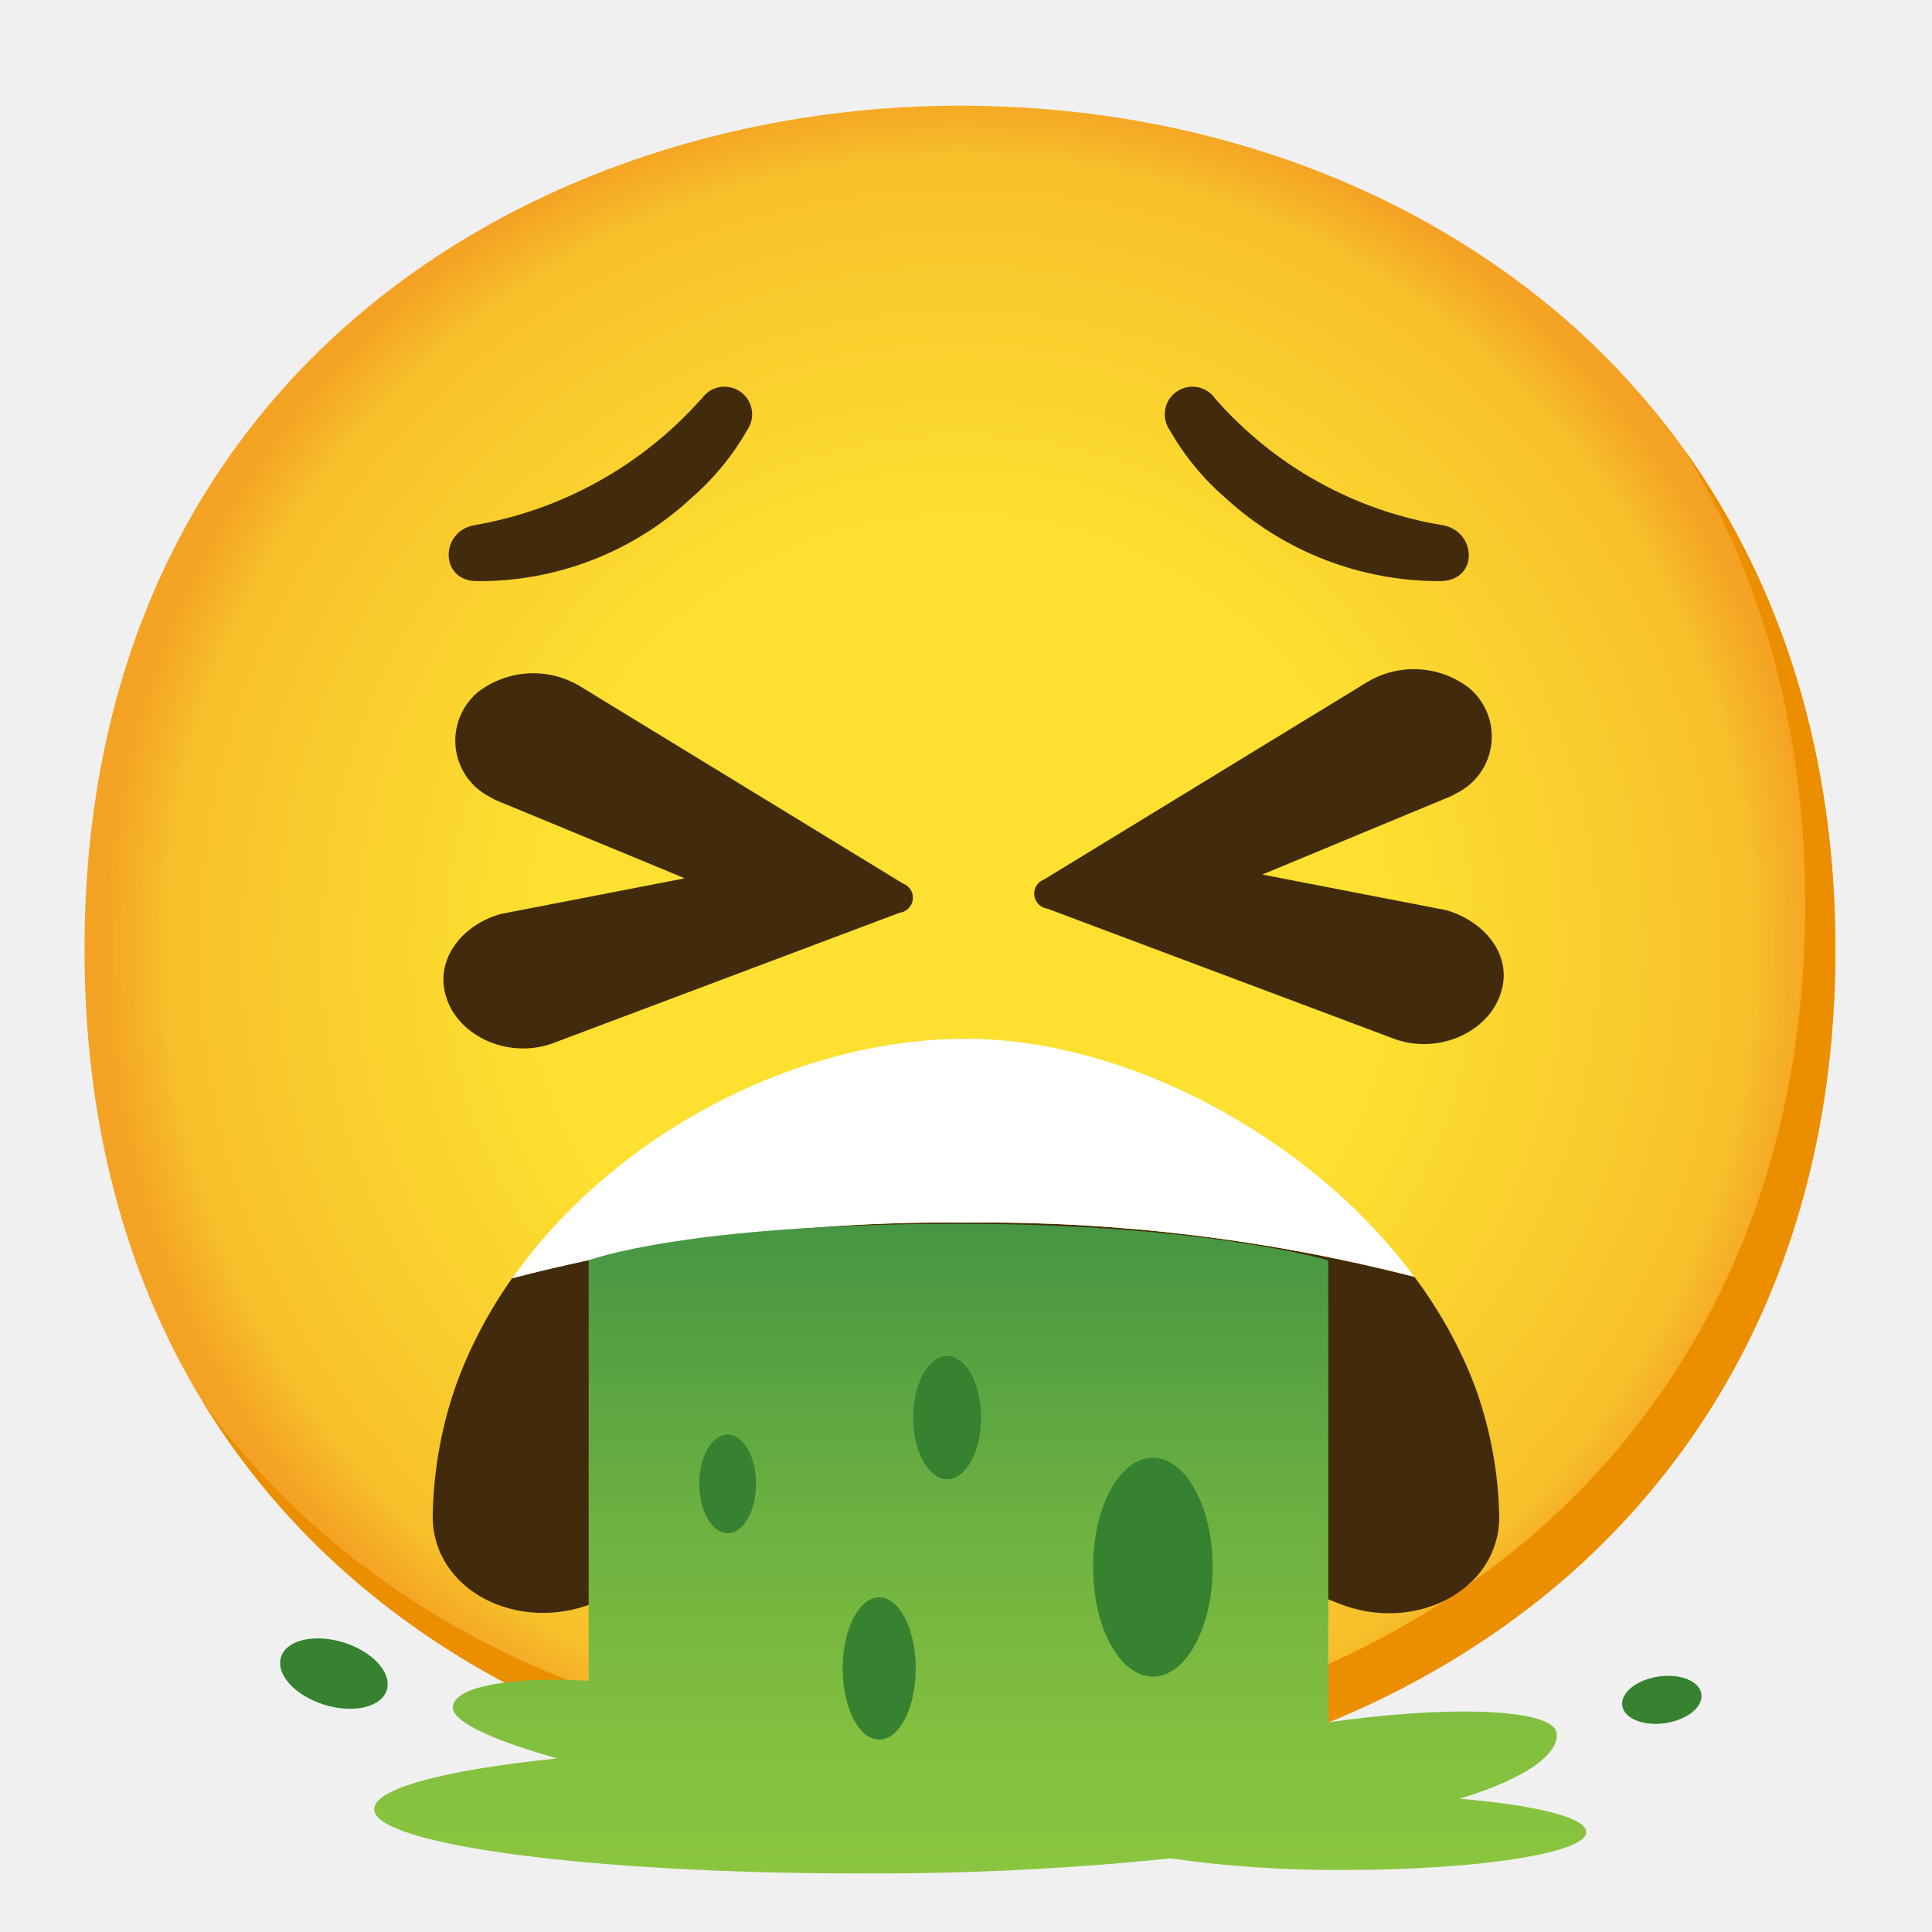
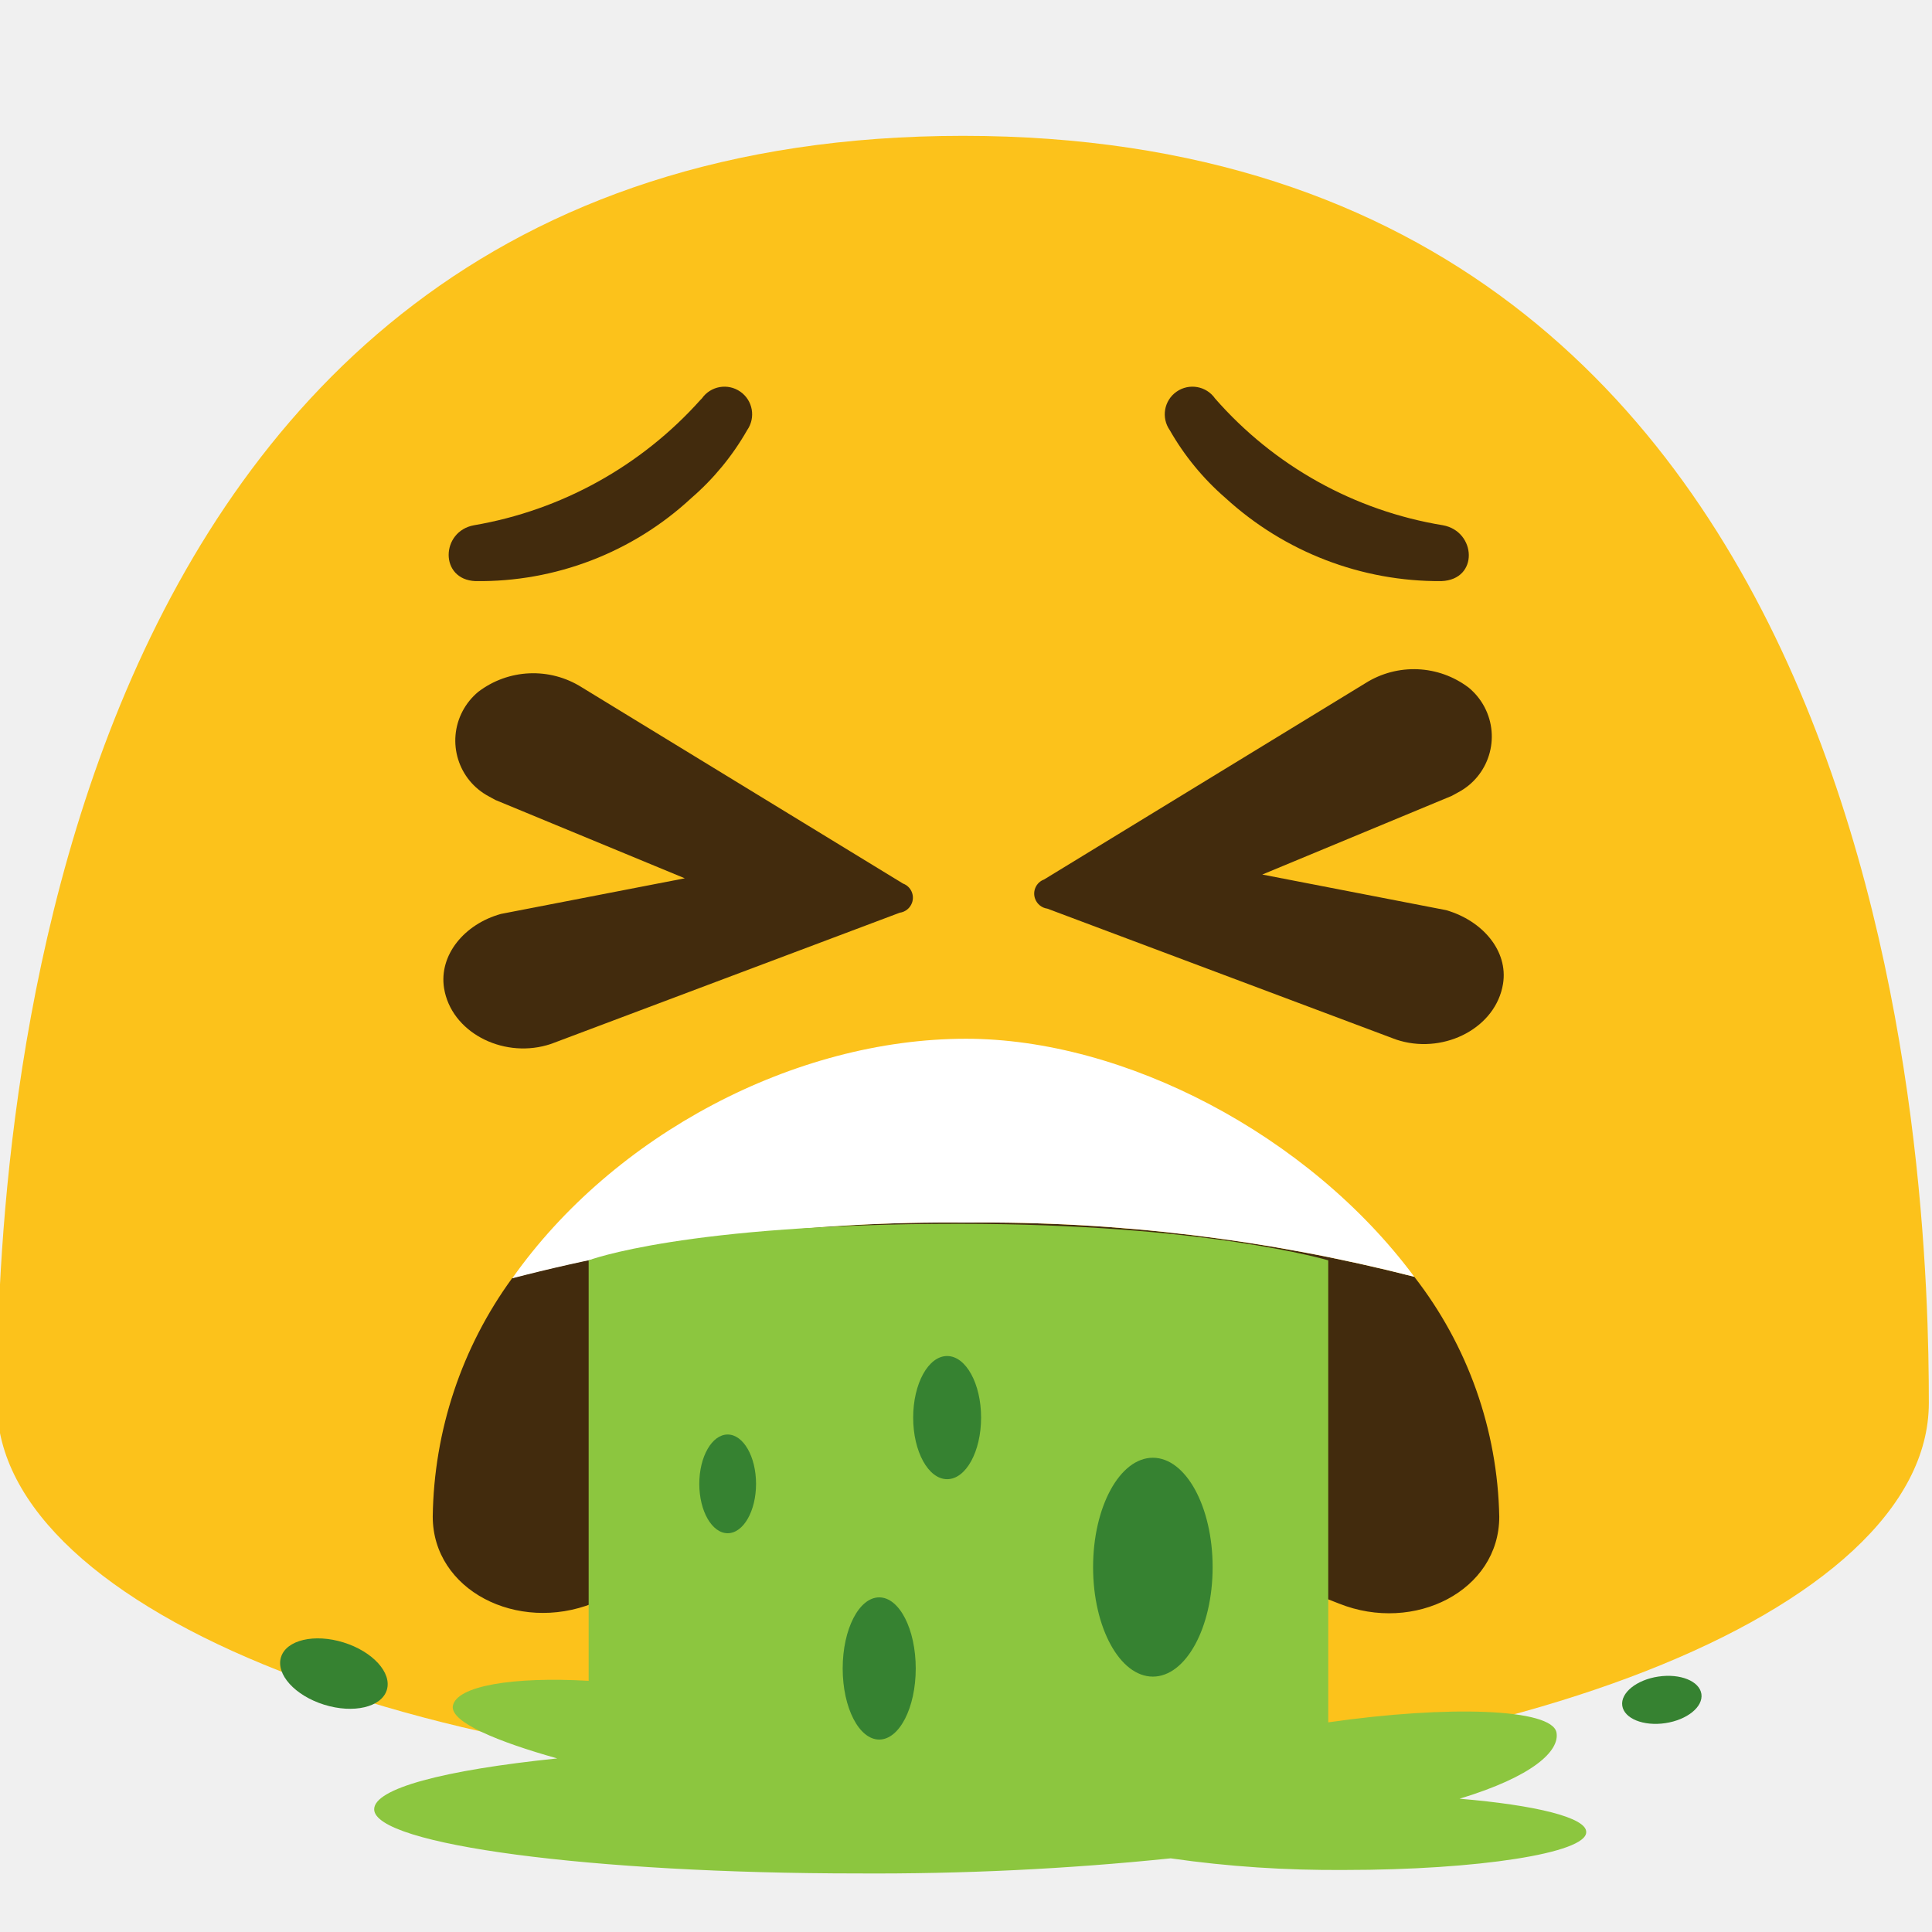
- <svg xmlns="http://www.w3.org/2000/svg" xmlns:xlink="http://www.w3.org/1999/xlink" version="1.1" id="Layer_1" x="0px" y="0px" viewBox="0 0 128 128" style="enable-background:new 0 0 128 128;" xml:space="preserve">
-   <g id="gold">
-     <radialGradient id="face_1_" cx="63.6" cy="2288.9" r="56.96" gradientTransform="matrix(1 0 0 1 0 -2226)" gradientUnits="userSpaceOnUse">
-       <stop offset="0.5" style="stop-color:#FDE030" />
-       <stop offset="0.92" style="stop-color:#F7C02B" />
-       <stop offset="1" style="stop-color:#F4A223" />
-     </radialGradient>
-     <path id="face" style="fill:url(#face_1_);" d="M63.6,118.8c-27.9,0-58-17.5-58-55.9S35.7,7,63.6,7c15.5,0,29.8,5.1,40.4,14.4   c11.5,10.2,17.6,24.6,17.6,41.5s-6.1,31.2-17.6,41.4C93.4,113.6,79,118.8,63.6,118.8z" />
-     <path style="fill:#EB8F00;" d="M111.49,29.67c5.33,8.6,8.11,18.84,8.11,30.23c0,16.9-6.1,31.2-17.6,41.4   c-10.6,9.3-25,14.5-40.4,14.5c-18.06,0-37-7.35-48.18-22.94c10.76,17.66,31,25.94,50.18,25.94c15.4,0,29.8-5.2,40.4-14.5   c11.5-10.2,17.6-24.5,17.6-41.4C121.6,50.16,118.13,38.84,111.49,29.67z" />
+ <svg xmlns="http://www.w3.org/2000/svg" width="128" height="128" viewBox="0 0 128 128" fill="none">
+   <g clip-path="url(#clip0_1_17498)">
+     <path d="M63.8 9C1.28 9 -0.2 79.08 -0.2 92.95C-0.2 106.83 28.45 118.06 63.8 118.06C99.15 118.06 127.79 106.83 127.79 92.95C127.79 79.08 126.31 9 63.8 9Z" fill="#FCC21B" />
+     <path d="M93.7 84.59C84 82.11 74.01 80.9 64 81C53.86 80.89 43.75 82.12 33.94 84.67C30.59 89.26 28.75 94.78 28.67 100.47C28.67 105.36 34.28 108.21 39.29 106.22C47.16 103.1 55.53 101.44 64 101.32C72.47 101.45 80.84 103.11 88.71 106.24C93.71 108.24 99.33 105.38 99.33 100.49C99.22 94.72 97.24 89.14 93.7 84.59Z" fill="#422B0D" />
+     <path d="M93.7 84.59C86.7 75.16 74.47 68.82 64 68.82C52.63 68.82 40.62 75.21 33.94 84.69C43.75 82.14 53.86 80.9 64 81C74.01 80.9 84 82.11 93.7 84.59Z" fill="white" />
+     <path d="M96.7 119.17C101.56 117.7 103.35 116 103.12 114.78C102.82 113.2 96 112.96 88 114.11V83.5C88 83.5 79.89 81.08 63.5 81.08C45.31 81.08 39 83.5 39 83.5V111.36C34 111.07 30.21 111.69 30 113.04C29.86 114.11 33 115.4 36.92 116.5C29.34 117.28 24.79 118.5 24.79 119.87C24.79 122.22 39.23 124.12 56.84 124.12C63.76 124.16 70.68 123.83 77.56 123.12C81.38 123.67 85.23 123.92 89.09 123.89C97.93 123.89 105.09 122.77 105.09 121.39C105.14 120.42 101.73 119.59 96.7 119.17Z" fill="#8CC63F" />
+     <path d="M110.331 114.163C111.778 113.947 112.849 113.081 112.722 112.229C112.595 111.377 111.319 110.861 109.871 111.077C108.424 111.292 107.353 112.158 107.48 113.01C107.607 113.862 108.883 114.378 110.331 114.163Z" fill="#368231" />
+     <path d="M25.626 111.97C25.981 110.831 24.699 109.42 22.764 108.817C20.829 108.215 18.972 108.65 18.618 109.789C18.263 110.928 19.545 112.339 21.48 112.942C23.415 113.544 25.271 113.109 25.626 111.97Z" fill="#368231" />
+     <path d="M58.25 115.25C59.587 115.25 60.67 113.141 60.67 110.54C60.67 107.939 59.587 105.83 58.25 105.83C56.913 105.83 55.83 107.939 55.83 110.54C55.83 113.141 56.913 115.25 58.25 115.25Z" fill="#368231" />
+     <path d="M62.75 98C63.993 98 65 96.173 65 93.92C65 91.667 63.993 89.84 62.75 89.84C61.507 89.84 60.5 91.667 60.5 93.92C60.5 96.173 61.507 98 62.75 98Z" fill="#368231" />
+     <path d="M76.38 111.08C78.567 111.08 80.34 107.834 80.34 103.83C80.34 99.826 78.567 96.58 76.38 96.58C74.193 96.58 72.42 99.826 72.42 103.83C72.42 107.834 74.193 111.08 76.38 111.08Z" fill="#368231" />
+     <path d="M48.21 101.58C49.248 101.58 50.09 100.116 50.09 98.31C50.09 96.504 49.248 95.04 48.21 95.04C47.172 95.04 46.33 96.504 46.33 98.31C46.33 100.116 47.172 101.58 48.21 101.58Z" fill="#368231" />
+     <path d="M33.19 60.55L45.37 58.19L32.82 53L32.4 52.77C30.35 51.69 29.57 49.16 30.65 47.11C30.91 46.62 31.26 46.19 31.68 45.84C33.68 44.31 36.42 44.19 38.55 45.54L59.83 58.54C60.35 58.73 60.61 59.31 60.42 59.82C60.29 60.17 59.98 60.42 59.61 60.47L36.7 69.09C36.54 69.15 36.38 69.21 36.22 69.25C33.22 70.09 29.89 68.36 29.42 65.47C29.07 63.27 30.77 61.22 33.19 60.55Z" fill="#422B0D" />
+     <path d="M95.81 60.3L83.63 57.94L96.18 52.73L96.6 52.5C98.65 51.42 99.43 48.89 98.35 46.84C98.09 46.35 97.74 45.92 97.32 45.57C95.32 44.04 92.58 43.92 90.45 45.27L69.17 58.27C68.65 58.46 68.39 59.04 68.58 59.55C68.71 59.9 69.02 60.15 69.39 60.2L92.3 68.8C92.46 68.86 92.62 68.92 92.78 68.96C95.78 69.8 99.11 68.07 99.58 65.18C99.93 63 98.23 61 95.81 60.3Z" fill="#422B0D" />
+     <path d="M31.4 34.8C29.2 35.2 29.1 38.4 31.5 38.5C36.8 38.57 41.92 36.6 45.8 33C47.28 31.72 48.53 30.2 49.5 28.5C50.08 27.67 49.88 26.53 49.05 25.95C48.22 25.37 47.08 25.57 46.5 26.4L46.4 26.5C42.48 30.88 37.19 33.81 31.4 34.8Z" fill="#422B0D" />
+     <path d="M80.5 26.4C79.92 25.57 78.78 25.37 77.95 25.95C77.12 26.53 76.92 27.67 77.5 28.5C78.47 30.2 79.72 31.72 81.2 33C85.1 36.57 90.21 38.54 95.5 38.5C98 38.4 97.8 35.2 95.6 34.8C89.74 33.84 84.41 30.87 80.5 26.4Z" fill="#422B0D" />
  </g>
-   <g id="facial_expressions">
-     <g id="face-with-open-mouth-vomiting">
-       <g id="mouth">
-         <g>
-           <defs>
-             <path id="SVGID_1_" d="M64,68.82c-17,0-35.33,14.18-35.33,31.67c0,4.89,5.61,7.74,10.62,5.75c7.87-3.13,16.24-4.79,24.71-4.92       c8.47,0.13,16.84,1.79,24.71,4.92c5,2,10.62-0.86,10.62-5.75C99.33,83,79.66,68.82,64,68.82z" />
-           </defs>
-           <clipPath id="SVGID_2_">
-             <use xlink:href="#SVGID_1_" style="overflow:visible;" />
-           </clipPath>
-           <g style="clip-path:url(#SVGID_2_);">
-             <path style="fill:#422B0D;" d="M93.7,84.59C84,82.11,74.01,80.9,64,81c-10.14-0.11-20.25,1.12-30.06,3.67       c-3.35,4.59-5.19,10.11-5.27,15.8c0,4.89,5.61,7.74,10.62,5.75c7.87-3.12,16.24-4.78,24.71-4.9       c8.47,0.13,16.84,1.79,24.71,4.92c5,2,10.62-0.86,10.62-5.75C99.22,94.72,97.24,89.14,93.7,84.59z" />
-             <path style="fill:#FFFFFF;" d="M93.7,84.59c-7-9.43-19.23-15.77-29.7-15.77c-11.37,0-23.38,6.39-30.06,15.87       C43.75,82.14,53.86,80.9,64,81C74.01,80.9,84,82.11,93.7,84.59z" />
-           </g>
-         </g>
-         <linearGradient id="SVGID_3_" gradientUnits="userSpaceOnUse" x1="64.94" y1="48.64" x2="64.94" y2="4.54" gradientTransform="matrix(1 0 0 -1 0 130)">
-           <stop offset="0" style="stop-color:#469643" />
-           <stop offset="0.02" style="stop-color:#489743" />
-           <stop offset="0.44" style="stop-color:#6DB141" />
-           <stop offset="0.78" style="stop-color:#84C03F" />
-           <stop offset="1" style="stop-color:#8CC63F" />
-         </linearGradient>
-         <path style="fill:url(#SVGID_3_);" d="M96.7,119.17c4.86-1.47,6.65-3.17,6.42-4.39c-0.3-1.58-7.12-1.82-15.12-0.67V83.5     c0,0-8.11-2.42-24.5-2.42C45.31,81.08,39,83.5,39,83.5v27.86c-5-0.29-8.79,0.33-9,1.68c-0.14,1.07,3,2.36,6.92,3.46     c-7.58,0.78-12.13,2-12.13,3.37c0,2.35,14.44,4.25,32.05,4.25c6.92,0.04,13.84-0.29,20.72-1c3.82,0.55,7.67,0.8,11.53,0.77     c8.84,0,16-1.12,16-2.5C105.14,120.42,101.73,119.59,96.7,119.17z" />
-         <ellipse transform="matrix(0.9891 -0.1473 0.1473 0.9891 -15.3879 17.4448)" style="fill:#368231;" cx="110.1" cy="112.62" rx="2.65" ry="1.56" />
-         <ellipse transform="matrix(0.2972 -0.9548 0.9548 0.2972 -90.3233 99.0557)" style="fill:#368231;" cx="22.13" cy="110.88" rx="2.16" ry="3.67" />
-         <ellipse style="fill:#368231;" cx="58.25" cy="110.54" rx="2.42" ry="4.71" />
-         <ellipse style="fill:#368231;" cx="62.75" cy="93.92" rx="2.25" ry="4.08" />
-         <ellipse style="fill:#368231;" cx="76.38" cy="103.83" rx="3.96" ry="7.25" />
-         <ellipse style="fill:#368231;" cx="48.21" cy="98.31" rx="1.88" ry="3.27" />
-       </g>
-       <g id="eyes">
-         <g id="peepers">
-           <path style="fill:#422B0D;" d="M33.19,60.55l12.18-2.36L32.82,53l-0.42-0.23c-2.05-1.08-2.83-3.61-1.75-5.66      c0.26-0.49,0.61-0.92,1.03-1.27c2-1.53,4.74-1.65,6.87-0.3l21.28,13c0.52,0.19,0.78,0.77,0.59,1.28      c-0.13,0.35-0.44,0.6-0.81,0.65L36.7,69.09c-0.16,0.06-0.32,0.12-0.48,0.16c-3,0.84-6.33-0.89-6.8-3.78      C29.07,63.27,30.77,61.22,33.19,60.55z" />
-           <path style="fill:#422B0D;" d="M95.81,60.3l-12.18-2.36l12.55-5.21l0.42-0.23c2.05-1.08,2.83-3.61,1.75-5.66      c-0.26-0.49-0.61-0.92-1.03-1.27c-2-1.53-4.74-1.65-6.87-0.3l-21.28,13c-0.52,0.19-0.78,0.77-0.59,1.28      c0.13,0.35,0.44,0.6,0.81,0.65l22.91,8.6c0.16,0.06,0.32,0.12,0.48,0.16c3,0.84,6.33-0.89,6.8-3.78      C99.93,63,98.23,61,95.81,60.3z" />
-         </g>
-       </g>
-     </g>
-     <g id="eyebrows">
-       <path style="fill:#422B0D;" d="M31.4,34.8c-2.2,0.4-2.3,3.6,0.1,3.7c5.3,0.07,10.42-1.9,14.3-5.5c1.48-1.28,2.73-2.8,3.7-4.5    c0.58-0.83,0.38-1.97-0.45-2.55c-0.83-0.58-1.97-0.38-2.55,0.45l-0.1,0.1C42.48,30.88,37.19,33.81,31.4,34.8z" />
-       <path style="fill:#422B0D;" d="M80.5,26.4c-0.58-0.83-1.72-1.03-2.55-0.45c-0.83,0.58-1.03,1.72-0.45,2.55    c0.97,1.7,2.22,3.22,3.7,4.5c3.9,3.57,9.01,5.54,14.3,5.5c2.5-0.1,2.3-3.3,0.1-3.7C89.74,33.84,84.41,30.87,80.5,26.4L80.5,26.4" />
-     </g>
-   </g>
+   <defs>
+     <clipPath id="clip0_1_17498">
+       <rect width="128" height="128" fill="white" />
+     </clipPath>
+   </defs>
</svg>
